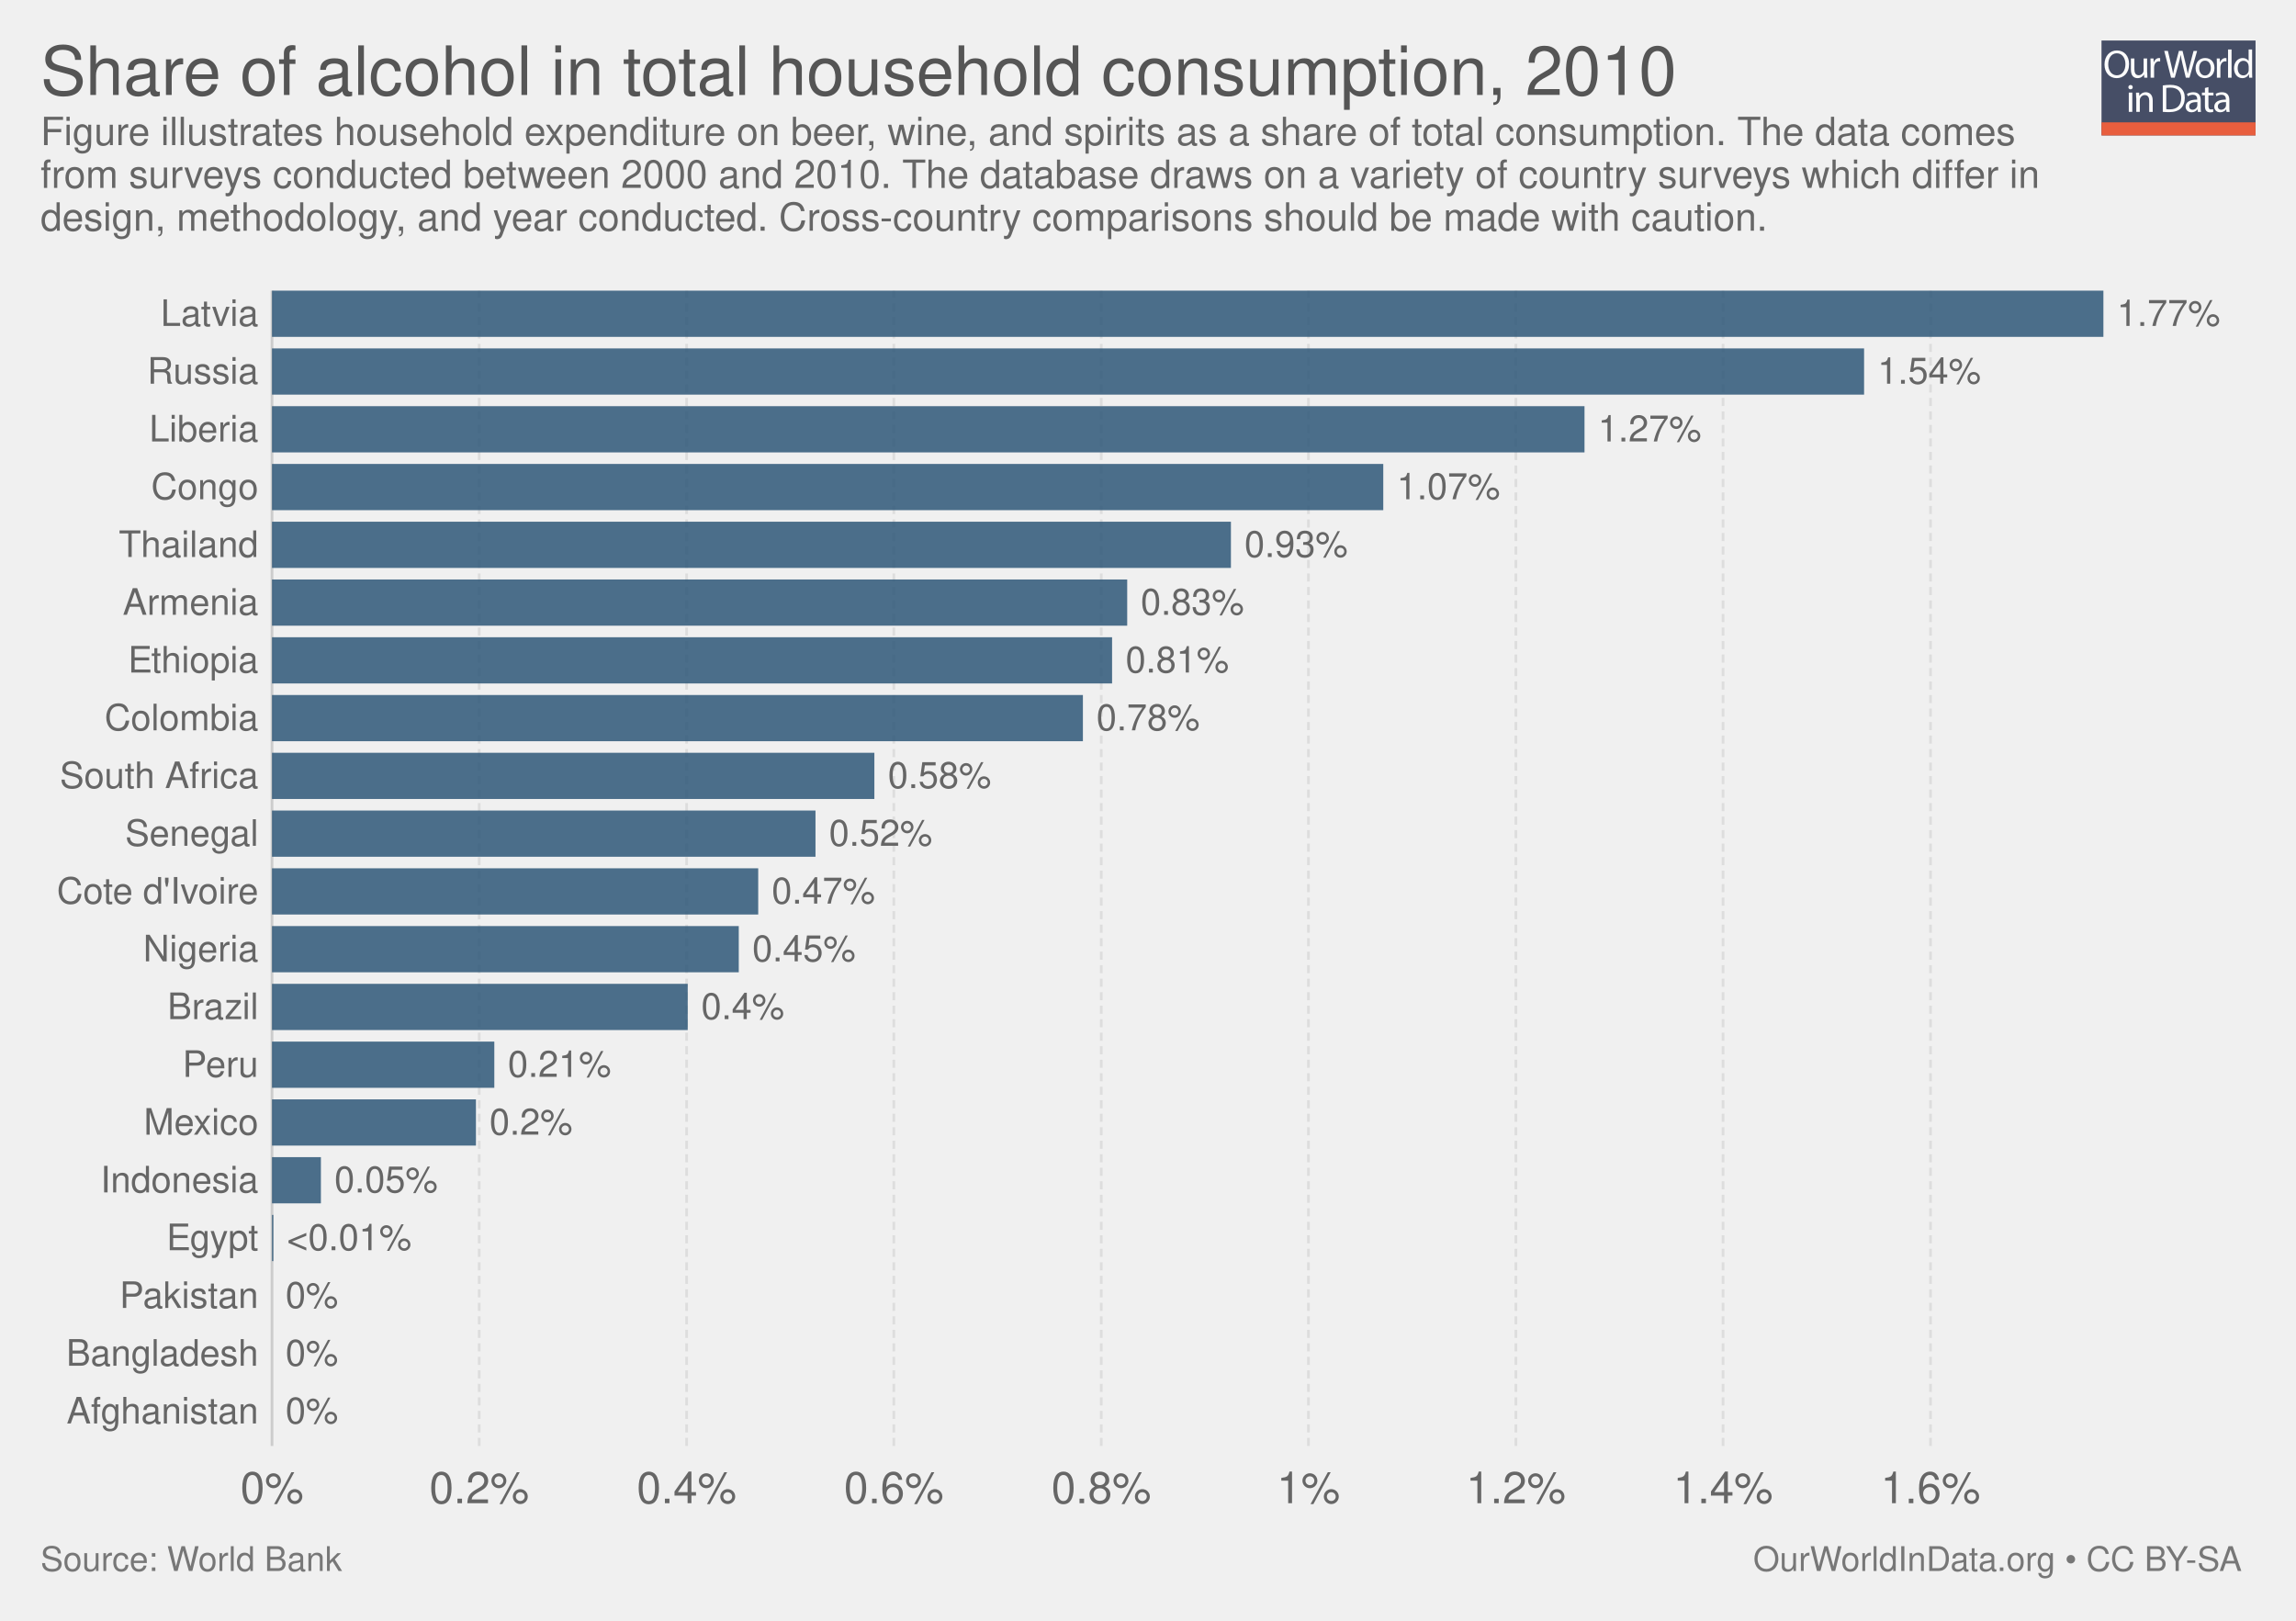
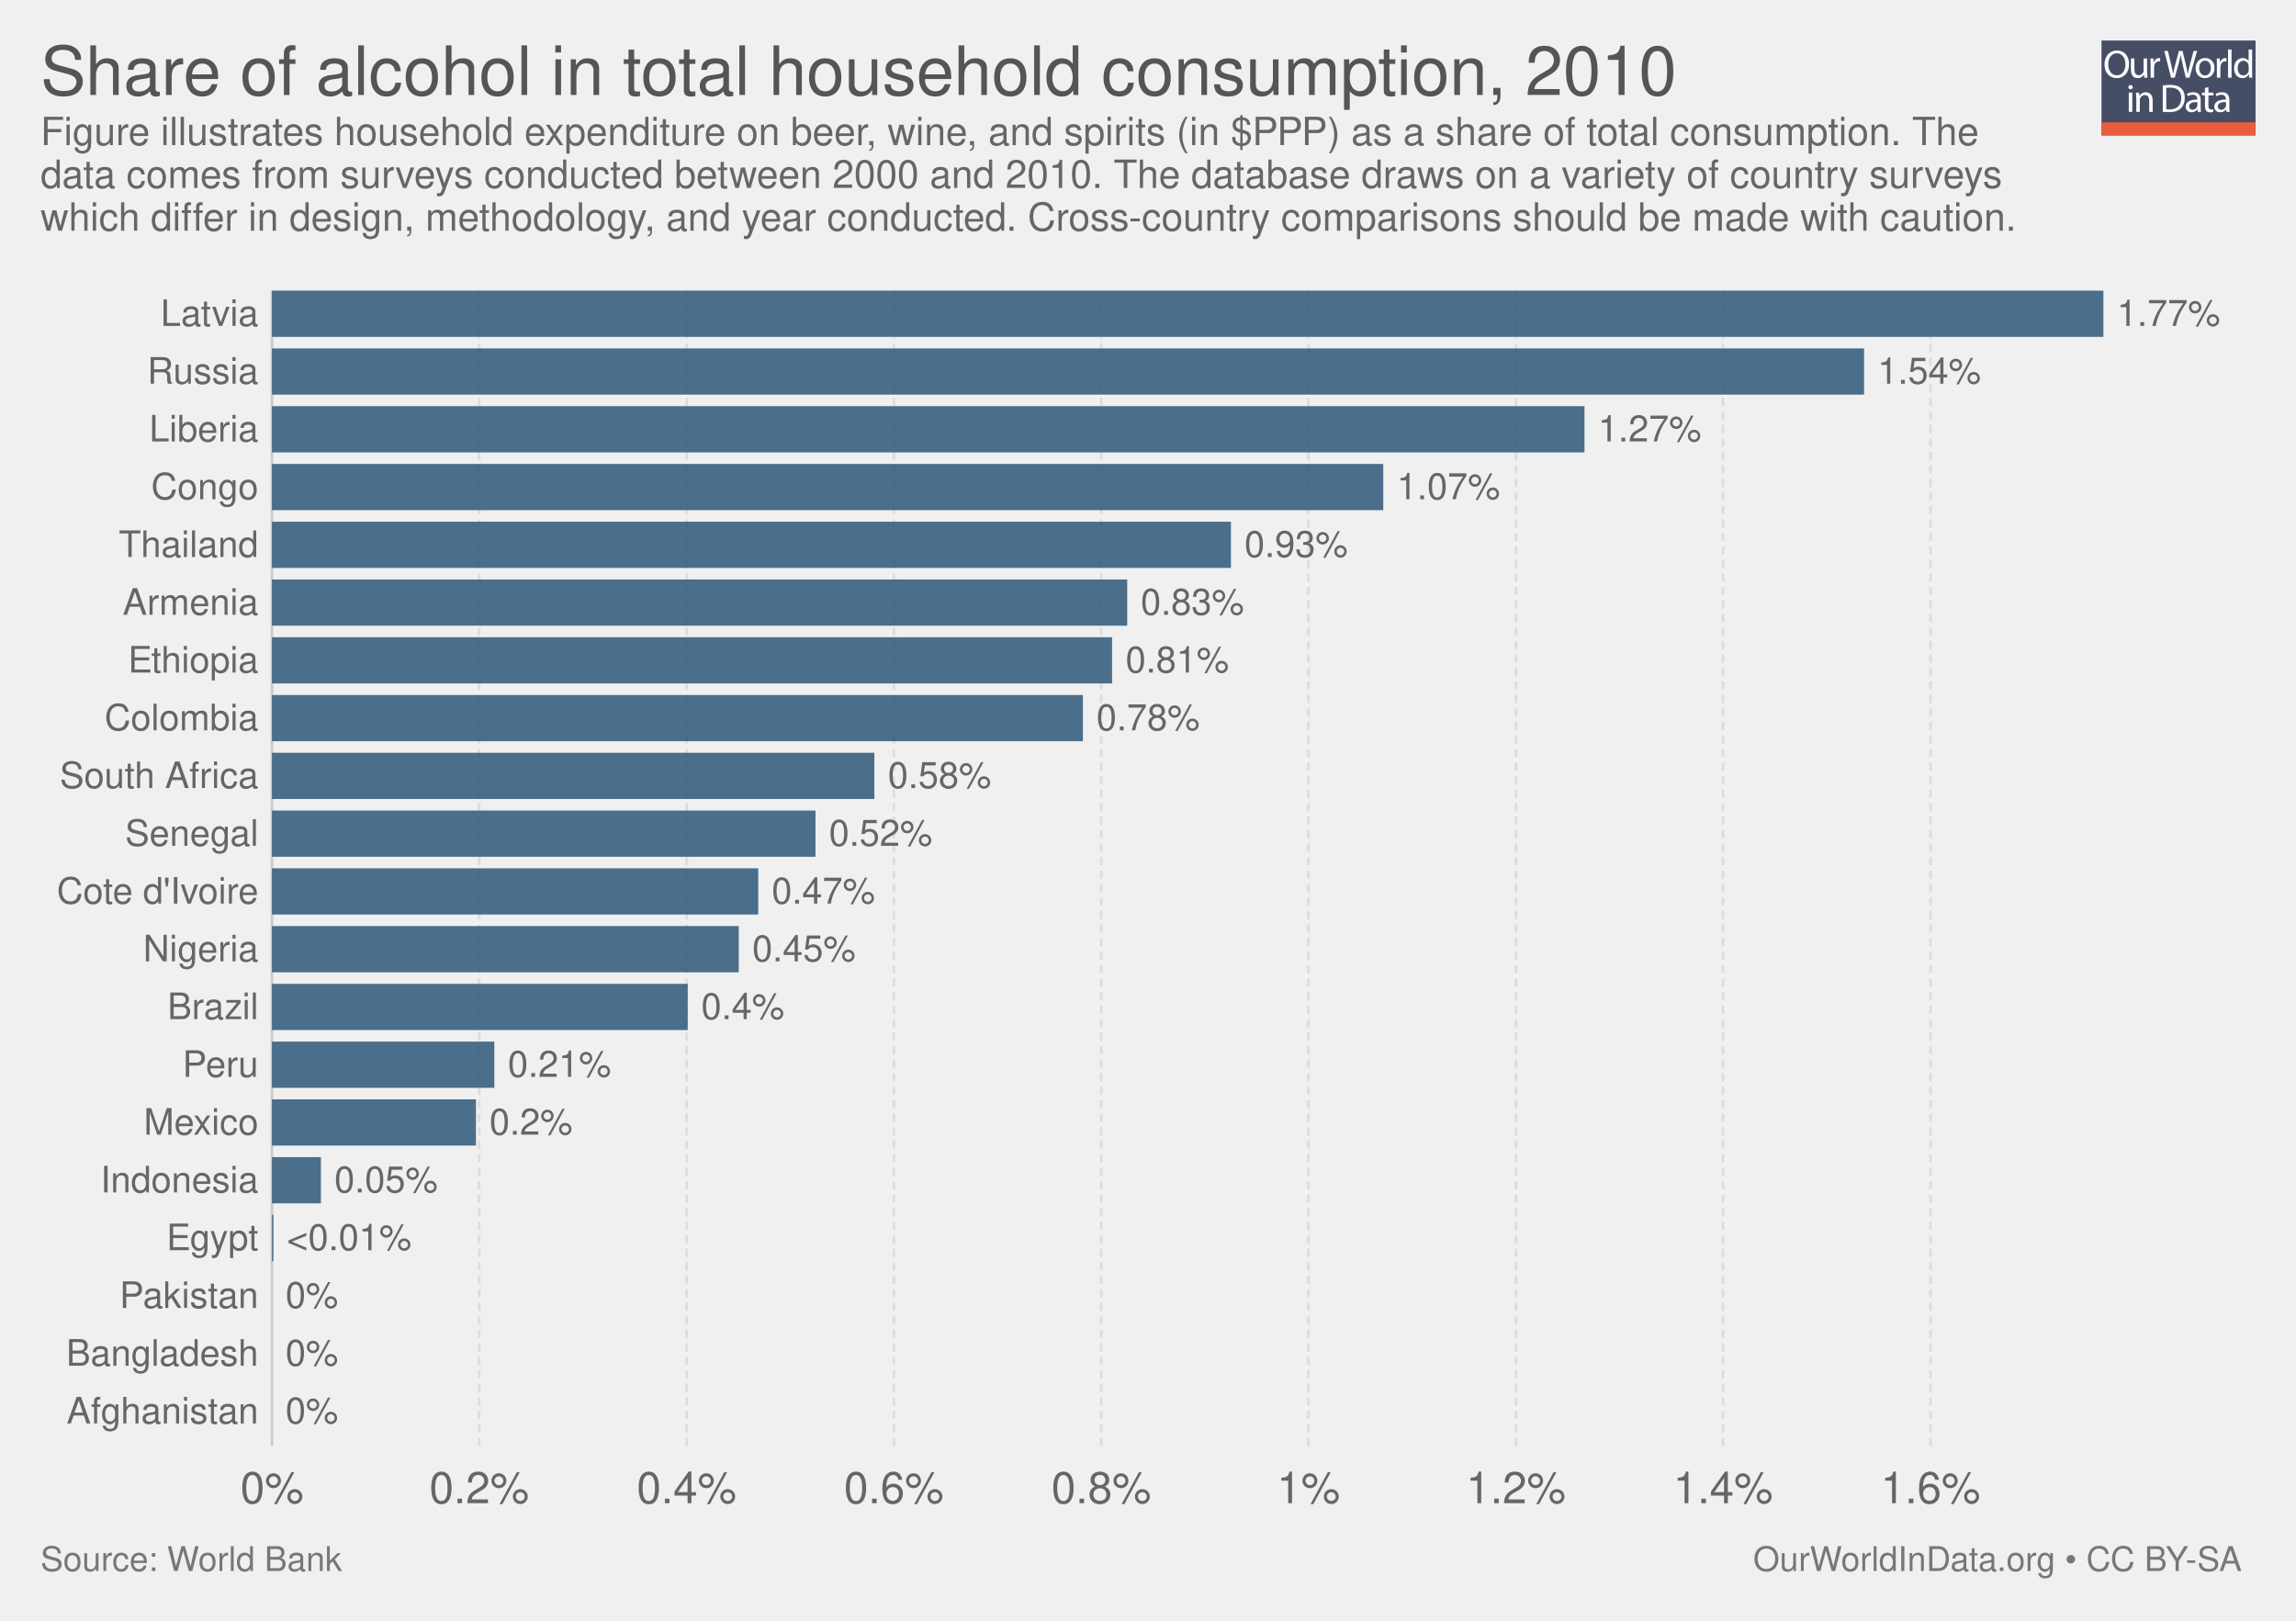
<svg xmlns="http://www.w3.org/2000/svg" xmlns:xlink="http://www.w3.org/1999/xlink" version="1.1" style="font-family: 'Helvetica Neue', Helvetica, Arial, sans-serif; font-size: 18px; background-color: white; text-rendering: optimizeLegibility; -webkit-font-smoothing: antialiased;" width="850" height="600">
  <g class="ChartTab">
    <g class="HeaderView">
      <g opacity="0.8" transform="translate(778, 15) scale(0.27)">
        <a xlink:href="https://ourworldindata.org" target="_blank">
          <g>
            <rect x="0" y="0" fill="#1B2543" width="211.2" height="130.1" />
            <rect x="0" y="112.2" fill="#E63912" width="211.2" height="17.9" />
            <g>
              <rect x="1.2" y="12.3" fill="none" width="210.2" height="99.2" />
              <path fill="#FFFFFF" d="M37.8,32.2c0,12.7-7.7,19.4-17.1,19.4c-9.7,0-16.6-7.5-16.6-18.7c0-11.7,7.3-19.3,17.1-19.3 C31.3,13.7,37.8,21.3,37.8,32.2z M9.2,32.8c0,7.9,4.3,14.9,11.8,14.9c7.5,0,11.8-6.9,11.8-15.3c0-7.3-3.8-14.9-11.8-14.9 C13.1,17.5,9.2,24.8,9.2,32.8z" />
              <path fill="#FFFFFF" d="M62.7,43.8c0,2.7,0.1,5.1,0.2,7.2h-4.3l-0.3-4.3h-0.1c-1.3,2.1-4,4.9-8.8,4.9c-4.2,0-9.1-2.3-9.1-11.6 V24.6h4.8v14.6c0,5,1.5,8.4,5.9,8.4c3.2,0,5.5-2.2,6.3-4.4c0.3-0.7,0.4-1.6,0.4-2.5V24.6h4.8V43.8z" />
              <path fill="#FFFFFF" d="M67.3,32.8c0-3.1-0.1-5.8-0.2-8.2h4.2l0.2,5.2h0.2c1.2-3.5,4.1-5.8,7.3-5.8c0.5,0,0.9,0.1,1.4,0.2v4.5 c-0.5-0.1-1-0.2-1.6-0.2c-3.4,0-5.8,2.6-6.5,6.2c-0.1,0.7-0.2,1.4-0.2,2.2V51h-4.8V32.8z" />
              <path fill="#FFFFFF" d="M95.4,51l-9.4-36.8h5l4.4,18.6c1.1,4.6,2.1,9.2,2.7,12.7h0.1c0.6-3.7,1.8-8,3-12.8l4.9-18.5h5l4.5,18.7 c1,4.4,2,8.7,2.6,12.6h0.1c0.8-4,1.8-8.1,3-12.7l4.9-18.5h4.9L120.6,51h-5L111,31.9c-1.1-4.7-1.9-8.3-2.4-12h-0.1 c-0.7,3.7-1.5,7.3-2.8,12L100.4,51H95.4z" />
              <path fill="#FFFFFF" d="M154.9,37.6c0,9.8-6.8,14-13.2,14c-7.2,0-12.7-5.2-12.7-13.6c0-8.8,5.8-14,13.1-14 C149.8,24,154.9,29.5,154.9,37.6z M133.9,37.9c0,5.8,3.3,10.1,8,10.1c4.6,0,8-4.3,8-10.3c0-4.5-2.2-10.1-7.9-10.1 C136.3,27.6,133.9,32.8,133.9,37.9z" />
              <path fill="#FFFFFF" d="M158.2,32.8c0-3.1-0.1-5.8-0.2-8.2h4.2l0.2,5.2h0.2c1.2-3.5,4.1-5.8,7.3-5.8c0.5,0,0.9,0.1,1.4,0.2v4.5 c-0.5-0.1-1-0.2-1.6-0.2c-3.4,0-5.8,2.6-6.5,6.2c-0.1,0.7-0.2,1.4-0.2,2.2V51h-4.8V32.8z" />
              <path fill="#FFFFFF" d="M173.5,12.3h4.8V51h-4.8V12.3z" />
              <path fill="#FFFFFF" d="M206.5,12.3v31.9c0,2.3,0.1,5,0.2,6.8h-4.3l-0.2-4.6H202c-1.5,2.9-4.7,5.2-9,5.2 c-6.4,0-11.3-5.4-11.3-13.4c-0.1-8.8,5.4-14.2,11.9-14.2c4,0,6.8,1.9,8,4h0.1V12.3H206.5z M201.7,35.4c0-0.6-0.1-1.4-0.2-2 c-0.7-3.1-3.3-5.6-6.9-5.6c-5,0-7.9,4.4-7.9,10.2c0,5.3,2.6,9.8,7.8,9.8c3.2,0,6.2-2.1,7.1-5.7c0.2-0.7,0.2-1.3,0.2-2.1V35.4z" />
              <path fill="#FFFFFF" d="M42.8,64c0.1,1.6-1.1,2.9-3.1,2.9c-1.7,0-2.9-1.3-2.9-2.9c0-1.7,1.3-3,3-3C41.7,61,42.8,62.3,42.8,64z M37.4,97.8V71.4h4.8v26.4H37.4z" />
              <path fill="#FFFFFF" d="M47.5,78.6c0-2.7-0.1-5-0.2-7.1h4.3l0.3,4.4h0.1c1.3-2.5,4.4-5,8.8-5c3.7,0,9.4,2.2,9.4,11.2v15.8h-4.8 V82.6c0-4.3-1.6-7.8-6.1-7.8c-3.2,0-5.6,2.2-6.5,4.9c-0.2,0.6-0.3,1.4-0.3,2.2v15.9h-4.8V78.6z" />
              <path fill="#FFFFFF" d="M84,61.6c2.9-0.4,6.3-0.8,10.1-0.8c6.8,0,11.7,1.6,14.9,4.6c3.3,3,5.2,7.3,5.2,13.2c0,6-1.9,10.9-5.3,14.3 c-3.4,3.4-9.1,5.3-16.3,5.3c-3.4,0-6.2-0.2-8.6-0.4V61.6z M88.8,94.1c1.2,0.2,3,0.3,4.8,0.3c10.2,0,15.7-5.7,15.7-15.6 c0.1-8.7-4.9-14.2-14.9-14.2c-2.5,0-4.3,0.2-5.6,0.5V94.1z" />
              <path fill="#FFFFFF" d="M132.1,97.8l-0.4-3.3h-0.2c-1.5,2.1-4.3,3.9-8.1,3.9c-5.4,0-8.1-3.8-8.1-7.6c0-6.4,5.7-9.9,15.9-9.8v-0.5 c0-2.2-0.6-6.1-6-6.1c-2.5,0-5,0.8-6.9,2l-1.1-3.2c2.2-1.4,5.4-2.3,8.7-2.3c8.1,0,10.1,5.5,10.1,10.8v9.9c0,2.3,0.1,4.5,0.4,6.3 H132.1z M131.4,84.4c-5.3-0.1-11.2,0.8-11.2,5.9c0,3.1,2.1,4.6,4.5,4.6c3.4,0,5.6-2.2,6.4-4.4c0.2-0.5,0.3-1,0.3-1.5V84.4z" />
              <path fill="#FFFFFF" d="M146.6,63.9v7.6h6.9v3.7h-6.9v14.2c0,3.3,0.9,5.1,3.6,5.1c1.3,0,2.2-0.2,2.8-0.3l0.2,3.6 c-0.9,0.4-2.4,0.7-4.3,0.7c-2.2,0-4-0.7-5.2-2c-1.4-1.4-1.9-3.8-1.9-6.9V75.1h-4.1v-3.7h4.1v-6.3L146.6,63.9z" />
              <path fill="#FFFFFF" d="M171.4,97.8l-0.4-3.3h-0.2c-1.5,2.1-4.3,3.9-8.1,3.9c-5.4,0-8.1-3.8-8.1-7.6c0-6.4,5.7-9.9,15.9-9.8v-0.5 c0-2.2-0.6-6.1-6-6.1c-2.5,0-5,0.8-6.9,2l-1.1-3.2c2.2-1.4,5.4-2.3,8.7-2.3c8.1,0,10.1,5.5,10.1,10.8v9.9c0,2.3,0.1,4.5,0.4,6.3 H171.4z M170.7,84.4c-5.3-0.1-11.2,0.8-11.2,5.9c0,3.1,2.1,4.6,4.5,4.6c3.4,0,5.6-2.2,6.4-4.4c0.2-0.5,0.3-1,0.3-1.5V84.4z" />
            </g>
          </g>
        </a>
      </g>
      <a href="https://ourworldindata.org/grapher/share-of-alcohol-in-total-household-consumption" target="_blank">
        <text font-size="25.20" x="15.0" y="35.2" fill="#555">
          <tspan x="15" y="35.16">Share of alcohol in total household consumption, 2010</tspan>
        </text>
      </a>
      <text font-size="14.40" x="15.0" y="53.7" fill="#666">
-         <tspan x="15" y="53.72">Figure illustrates household expenditure on beer, wine, and spirits as a share of total consumption. The data comes</tspan>
-         <tspan x="15" y="69.56">from surveys conducted between 2000 and 2010. The database draws on a variety of country surveys which differ in</tspan>
-         <tspan x="15" y="85.4">design, methodology, and year conducted. Cross-country comparisons should be made with caution.</tspan>
+         <tspan x="15" y="53.72">Figure illustrates household expenditure on beer, wine, and spirits (in $PPP) as a share of total consumption. The</tspan>
+         <tspan x="15" y="69.56">data comes from surveys conducted between 2000 and 2010. The database draws on a variety of country surveys</tspan>
+         <tspan x="15" y="85.4">which differ in design, methodology, and year conducted. Cross-country comparisons should be made with caution.</tspan>
      </text>
    </g>
    <g class="DiscreteBarChart">
      <rect x="15" y="107.6" width="810" height="448.9" opacity="0" fill="rgba(255,255,255,0)" />
      <g class="HorizontalAxis">
        <text x="100.7" y="556.5" fill="#666" text-anchor="middle" font-size="16.2">0%</text>
        <text x="177.4" y="556.5" fill="#666" text-anchor="middle" font-size="16.2">0.2%</text>
        <text x="254.2" y="556.5" fill="#666" text-anchor="middle" font-size="16.2">0.4%</text>
        <text x="330.9" y="556.5" fill="#666" text-anchor="middle" font-size="16.2">0.6%</text>
        <text x="407.7" y="556.5" fill="#666" text-anchor="middle" font-size="16.2">0.8%</text>
        <text x="484.4" y="556.5" fill="#666" text-anchor="middle" font-size="16.2">1%</text>
        <text x="561.2" y="556.5" fill="#666" text-anchor="middle" font-size="16.2">1.2%</text>
        <text x="637.9" y="556.5" fill="#666" text-anchor="middle" font-size="16.2">1.4%</text>
        <text x="714.7" y="556.5" fill="#666" text-anchor="middle" font-size="16.2">1.6%</text>
      </g>
      <g class="AxisGridLines">
        <line x1="100.7" y1="535.30" x2="100.7" y2="107.60" stroke="#ccc" />
        <line x1="177.4" y1="535.30" x2="177.4" y2="107.60" stroke="#ddd" stroke-dasharray="3,2" />
        <line x1="254.2" y1="535.30" x2="254.2" y2="107.60" stroke="#ddd" stroke-dasharray="3,2" />
        <line x1="330.9" y1="535.30" x2="330.9" y2="107.60" stroke="#ddd" stroke-dasharray="3,2" />
        <line x1="407.7" y1="535.30" x2="407.7" y2="107.60" stroke="#ddd" stroke-dasharray="3,2" />
        <line x1="484.4" y1="535.30" x2="484.4" y2="107.60" stroke="#ddd" stroke-dasharray="3,2" />
        <line x1="561.2" y1="535.30" x2="561.2" y2="107.60" stroke="#ddd" stroke-dasharray="3,2" />
        <line x1="637.9" y1="535.30" x2="637.9" y2="107.60" stroke="#ddd" stroke-dasharray="3,2" />
        <line x1="714.7" y1="535.30" x2="714.7" y2="107.60" stroke="#ddd" stroke-dasharray="3,2" />
      </g>
      <g class="bar">
        <text x="95.68" y="116.154" fill="#666" dominant-baseline="middle" text-anchor="end" font-size="13.5">Latvia</text>
        <rect x="100.7" y="107.6" width="678" height="17.108" fill="#2E5778" opacity="0.85" />
        <text x="783.7" y="116.154" fill="#666" dominant-baseline="middle" text-anchor="start" font-size="13.5">1.77%</text>
      </g>
      <g class="bar">
        <text x="95.68" y="137.539" fill="#666" dominant-baseline="middle" text-anchor="end" font-size="13.5">Russia</text>
        <rect x="100.7" y="128.985" width="589.4" height="17.108" fill="#2E5778" opacity="0.85" />
        <text x="695.1" y="137.539" fill="#666" dominant-baseline="middle" text-anchor="start" font-size="13.5">1.54%</text>
      </g>
      <g class="bar">
        <text x="95.68" y="158.924" fill="#666" dominant-baseline="middle" text-anchor="end" font-size="13.5">Liberia</text>
        <rect x="100.7" y="150.37" width="485.9" height="17.108" fill="#2E5778" opacity="0.85" />
        <text x="591.6" y="158.924" fill="#666" dominant-baseline="middle" text-anchor="start" font-size="13.5">1.27%</text>
      </g>
      <g class="bar">
        <text x="95.68" y="180.309" fill="#666" dominant-baseline="middle" text-anchor="end" font-size="13.5">Congo</text>
        <rect x="100.7" y="171.755" width="411.4" height="17.108" fill="#2E5778" opacity="0.85" />
        <text x="517.1" y="180.309" fill="#666" dominant-baseline="middle" text-anchor="start" font-size="13.5">1.07%</text>
      </g>
      <g class="bar">
        <text x="95.68" y="201.694" fill="#666" dominant-baseline="middle" text-anchor="end" font-size="13.5">Thailand</text>
        <rect x="100.7" y="193.14" width="355" height="17.108" fill="#2E5778" opacity="0.85" />
        <text x="460.7" y="201.694" fill="#666" dominant-baseline="middle" text-anchor="start" font-size="13.5">0.93%</text>
      </g>
      <g class="bar">
        <text x="95.68" y="223.079" fill="#666" dominant-baseline="middle" text-anchor="end" font-size="13.5">Armenia</text>
        <rect x="100.7" y="214.525" width="316.6" height="17.108" fill="#2E5778" opacity="0.85" />
        <text x="422.3" y="223.079" fill="#666" dominant-baseline="middle" text-anchor="start" font-size="13.5">0.83%</text>
      </g>
      <g class="bar">
        <text x="95.68" y="244.464" fill="#666" dominant-baseline="middle" text-anchor="end" font-size="13.5">Ethiopia</text>
        <rect x="100.7" y="235.91" width="311" height="17.108" fill="#2E5778" opacity="0.85" />
        <text x="416.7" y="244.464" fill="#666" dominant-baseline="middle" text-anchor="start" font-size="13.5">0.81%</text>
      </g>
      <g class="bar">
        <text x="95.68" y="265.849" fill="#666" dominant-baseline="middle" text-anchor="end" font-size="13.5">Colombia</text>
        <rect x="100.7" y="257.295" width="300.2" height="17.108" fill="#2E5778" opacity="0.85" />
        <text x="405.9" y="265.849" fill="#666" dominant-baseline="middle" text-anchor="start" font-size="13.5">0.78%</text>
      </g>
      <g class="bar">
        <text x="95.68" y="287.234" fill="#666" dominant-baseline="middle" text-anchor="end" font-size="13.5">South Africa</text>
        <rect x="100.7" y="278.68" width="223" height="17.108" fill="#2E5778" opacity="0.85" />
        <text x="328.7" y="287.234" fill="#666" dominant-baseline="middle" text-anchor="start" font-size="13.5">0.58%</text>
      </g>
      <g class="bar">
        <text x="95.68" y="308.619" fill="#666" dominant-baseline="middle" text-anchor="end" font-size="13.5">Senegal</text>
        <rect x="100.7" y="300.065" width="201.2" height="17.108" fill="#2E5778" opacity="0.85" />
        <text x="306.9" y="308.619" fill="#666" dominant-baseline="middle" text-anchor="start" font-size="13.5">0.52%</text>
      </g>
      <g class="bar">
        <text x="95.68" y="330.004" fill="#666" dominant-baseline="middle" text-anchor="end" font-size="13.5">Cote d'Ivoire</text>
        <rect x="100.7" y="321.45" width="180" height="17.108" fill="#2E5778" opacity="0.85" />
        <text x="285.7" y="330.004" fill="#666" dominant-baseline="middle" text-anchor="start" font-size="13.5">0.47%</text>
      </g>
      <g class="bar">
        <text x="95.68" y="351.389" fill="#666" dominant-baseline="middle" text-anchor="end" font-size="13.5">Nigeria</text>
        <rect x="100.7" y="342.835" width="172.8" height="17.108" fill="#2E5778" opacity="0.85" />
        <text x="278.5" y="351.389" fill="#666" dominant-baseline="middle" text-anchor="start" font-size="13.5">0.45%</text>
      </g>
      <g class="bar">
        <text x="95.68" y="372.774" fill="#666" dominant-baseline="middle" text-anchor="end" font-size="13.5">Brazil</text>
        <rect x="100.7" y="364.22" width="153.9" height="17.108" fill="#2E5778" opacity="0.85" />
        <text x="259.6" y="372.774" fill="#666" dominant-baseline="middle" text-anchor="start" font-size="13.5">0.4%</text>
      </g>
      <g class="bar">
        <text x="95.68" y="394.159" fill="#666" dominant-baseline="middle" text-anchor="end" font-size="13.5">Peru</text>
        <rect x="100.7" y="385.605" width="82.3" height="17.108" fill="#2E5778" opacity="0.85" />
        <text x="188" y="394.159" fill="#666" dominant-baseline="middle" text-anchor="start" font-size="13.5">0.21%</text>
      </g>
      <g class="bar">
        <text x="95.68" y="415.544" fill="#666" dominant-baseline="middle" text-anchor="end" font-size="13.5">Mexico</text>
        <rect x="100.7" y="406.99" width="75.5" height="17.108" fill="#2E5778" opacity="0.85" />
        <text x="181.2" y="415.544" fill="#666" dominant-baseline="middle" text-anchor="start" font-size="13.5">0.2%</text>
      </g>
      <g class="bar">
        <text x="95.68" y="436.929" fill="#666" dominant-baseline="middle" text-anchor="end" font-size="13.5">Indonesia</text>
        <rect x="100.7" y="428.375" width="18.1" height="17.108" fill="#2E5778" opacity="0.85" />
        <text x="123.8" y="436.929" fill="#666" dominant-baseline="middle" text-anchor="start" font-size="13.5">0.05%</text>
      </g>
      <g class="bar">
        <text x="95.68" y="458.314" fill="#666" dominant-baseline="middle" text-anchor="end" font-size="13.5">Egypt</text>
        <rect x="100.7" y="449.76" width="0.5" height="17.108" fill="#2E5778" opacity="0.85" />
        <text x="106.2" y="458.314" fill="#666" dominant-baseline="middle" text-anchor="start" font-size="13.5">&lt;0.01%</text>
      </g>
      <g class="bar">
        <text x="95.68" y="479.699" fill="#666" dominant-baseline="middle" text-anchor="end" font-size="13.5">Pakistan</text>
        <rect x="100.7" y="471.145" width="0" height="17.108" fill="#2E5778" opacity="0.85" />
        <text x="105.7" y="479.699" fill="#666" dominant-baseline="middle" text-anchor="start" font-size="13.5">0%</text>
      </g>
      <g class="bar">
        <text x="95.68" y="501.084" fill="#666" dominant-baseline="middle" text-anchor="end" font-size="13.5">Bangladesh</text>
        <rect x="100.7" y="492.53" width="0" height="17.108" fill="#2E5778" opacity="0.85" />
        <text x="105.7" y="501.084" fill="#666" dominant-baseline="middle" text-anchor="start" font-size="13.5">0%</text>
      </g>
      <g class="bar">
        <text x="95.68" y="522.469" fill="#666" dominant-baseline="middle" text-anchor="end" font-size="13.5">Afghanistan</text>
        <rect x="100.7" y="513.915" width="0" height="17.108" fill="#2E5778" opacity="0.85" />
        <text x="105.7" y="522.469" fill="#666" dominant-baseline="middle" text-anchor="start" font-size="13.5">0%</text>
      </g>
    </g>
    <g style="fill: #777;" class="SourcesFooter">
      <g style="fill: #777;" class="clickable">
        <text font-size="12.60" x="15.0" y="581.6">
          <tspan x="15" y="581.58">Source: World Bank</tspan>
        </text>
      </g>
      <text font-size="12.60" x="649.0" y="581.6">
        <tspan x="649.024" y="581.58">
          <a target="_blank" style="fill: #777;" href="https://ourworldindata.org">OurWorldInData.org</a> • <a style="fill: #777;" href="http://creativecommons.org/licenses/by-sa/4.0/deed.en_US" target="_blank">CC BY-SA</a>
        </tspan>
      </text>
    </g>
  </g>
</svg>
